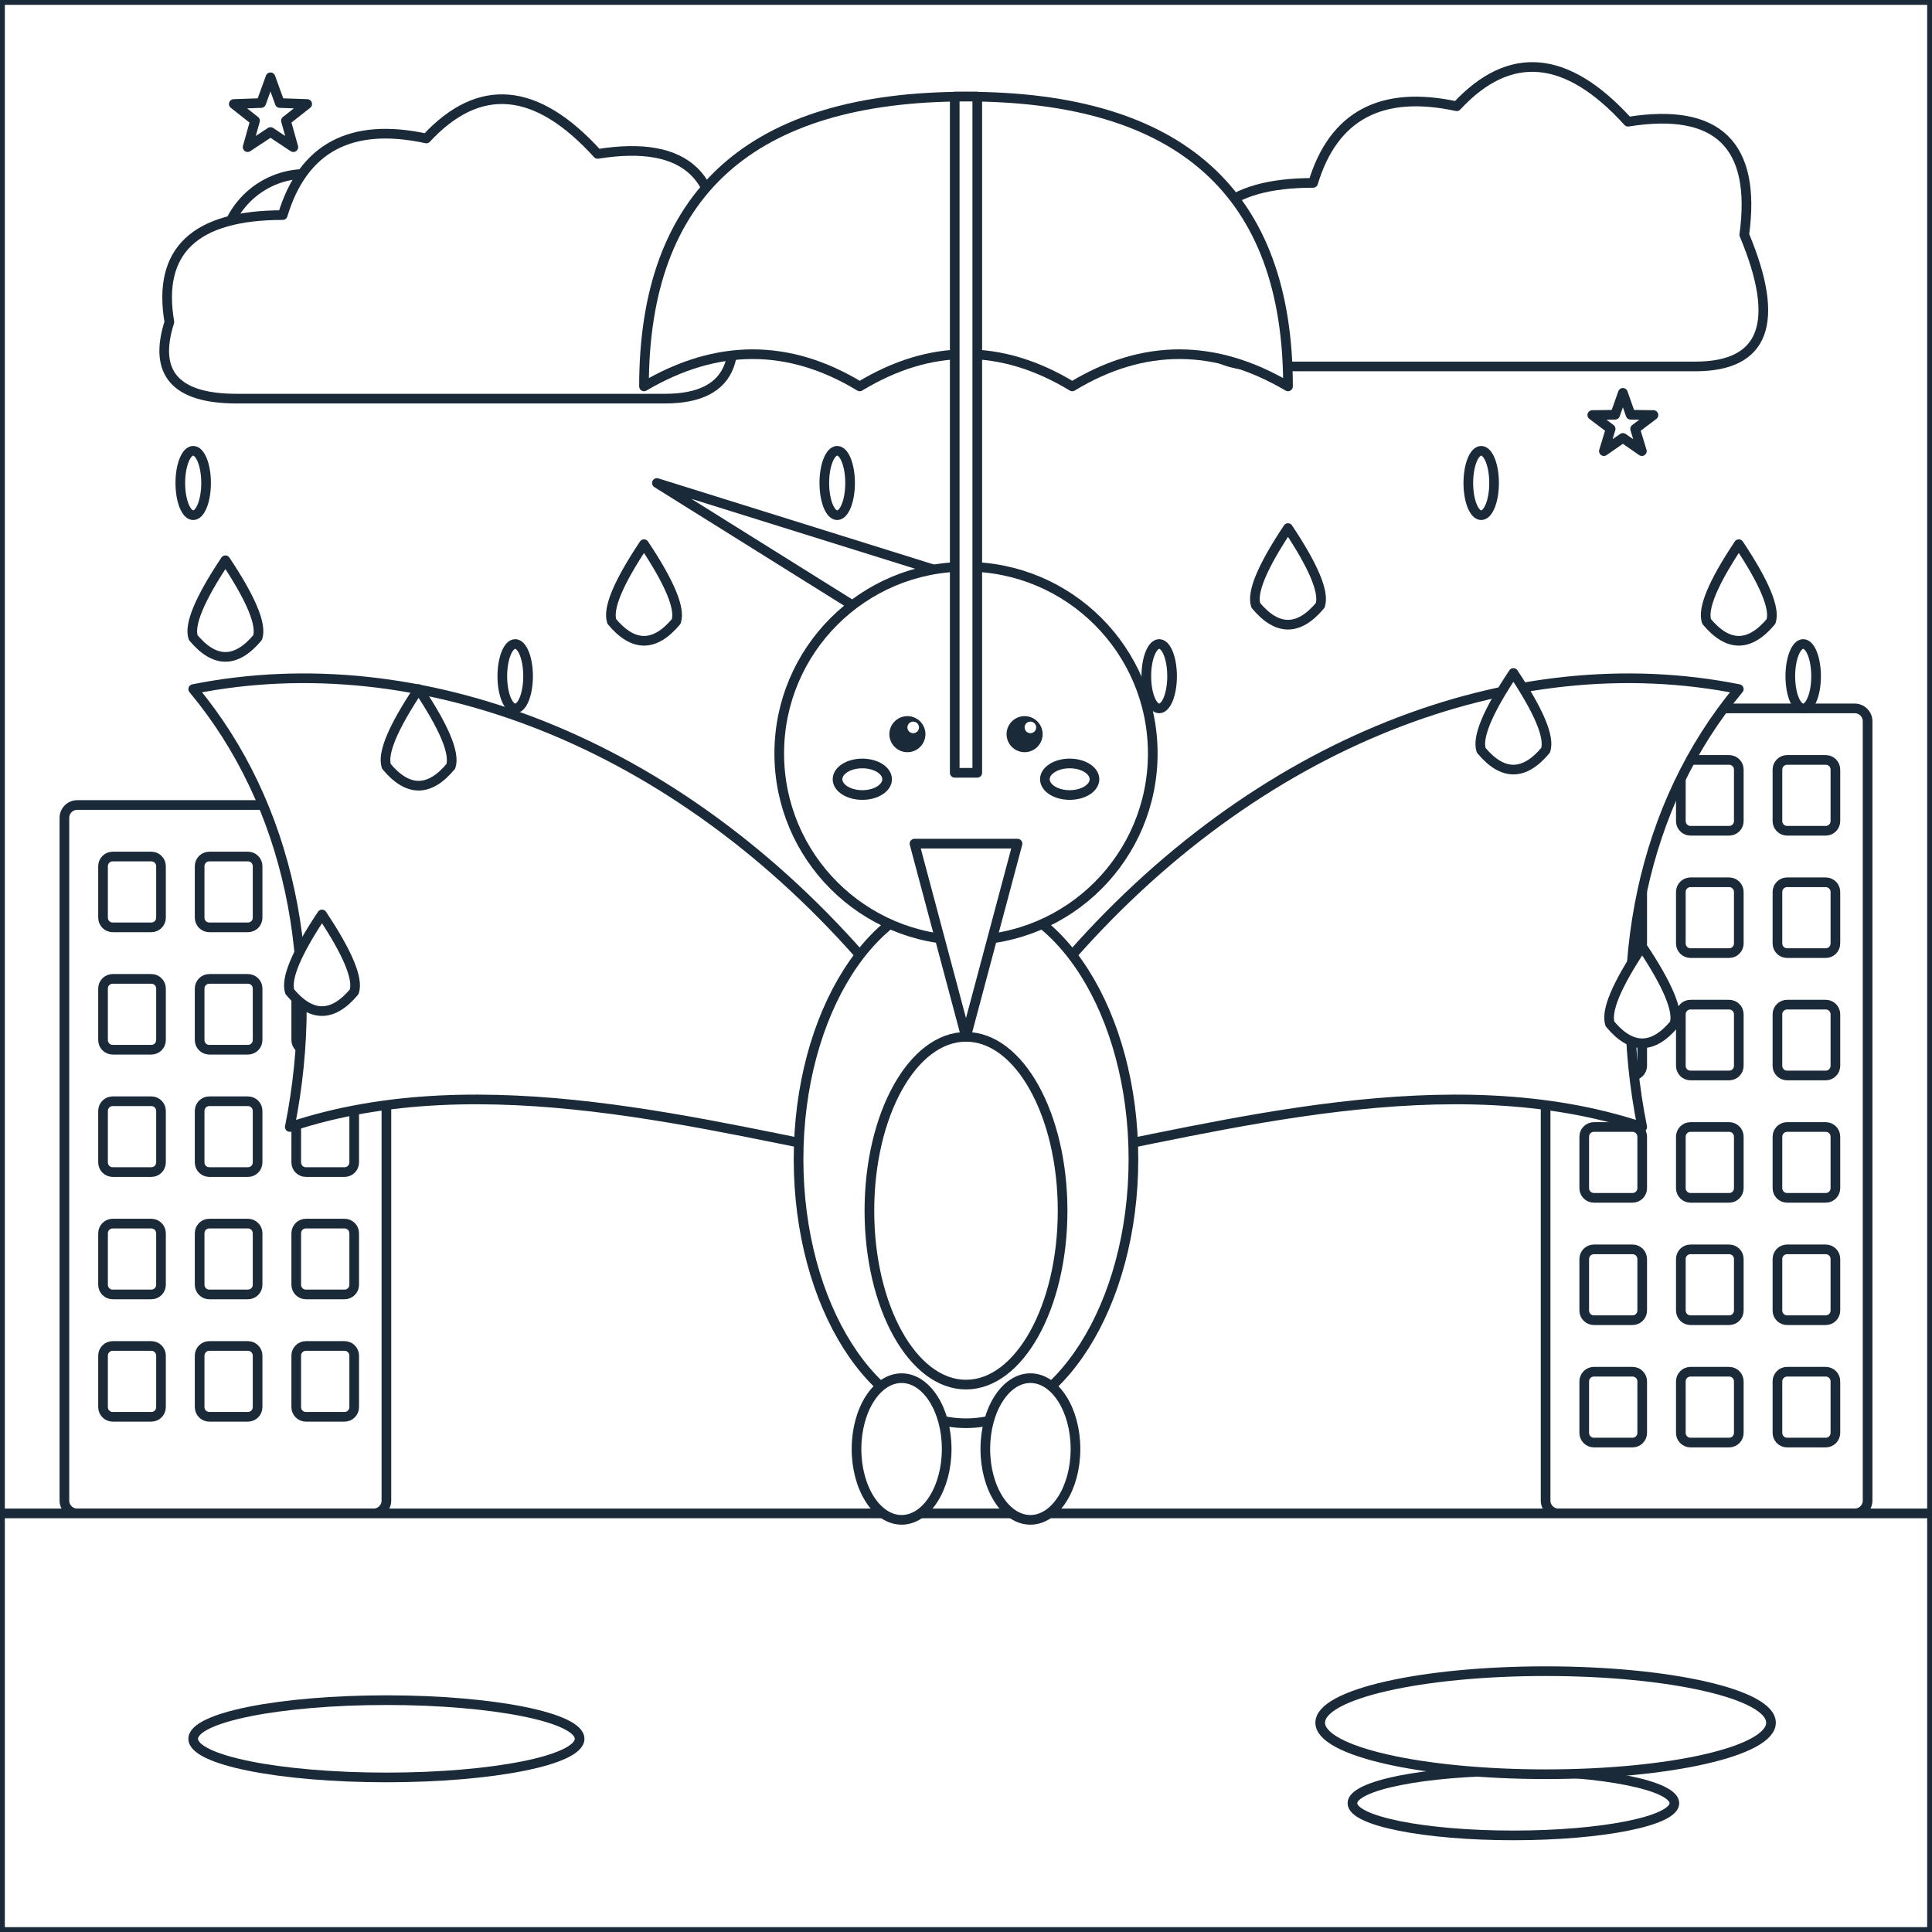
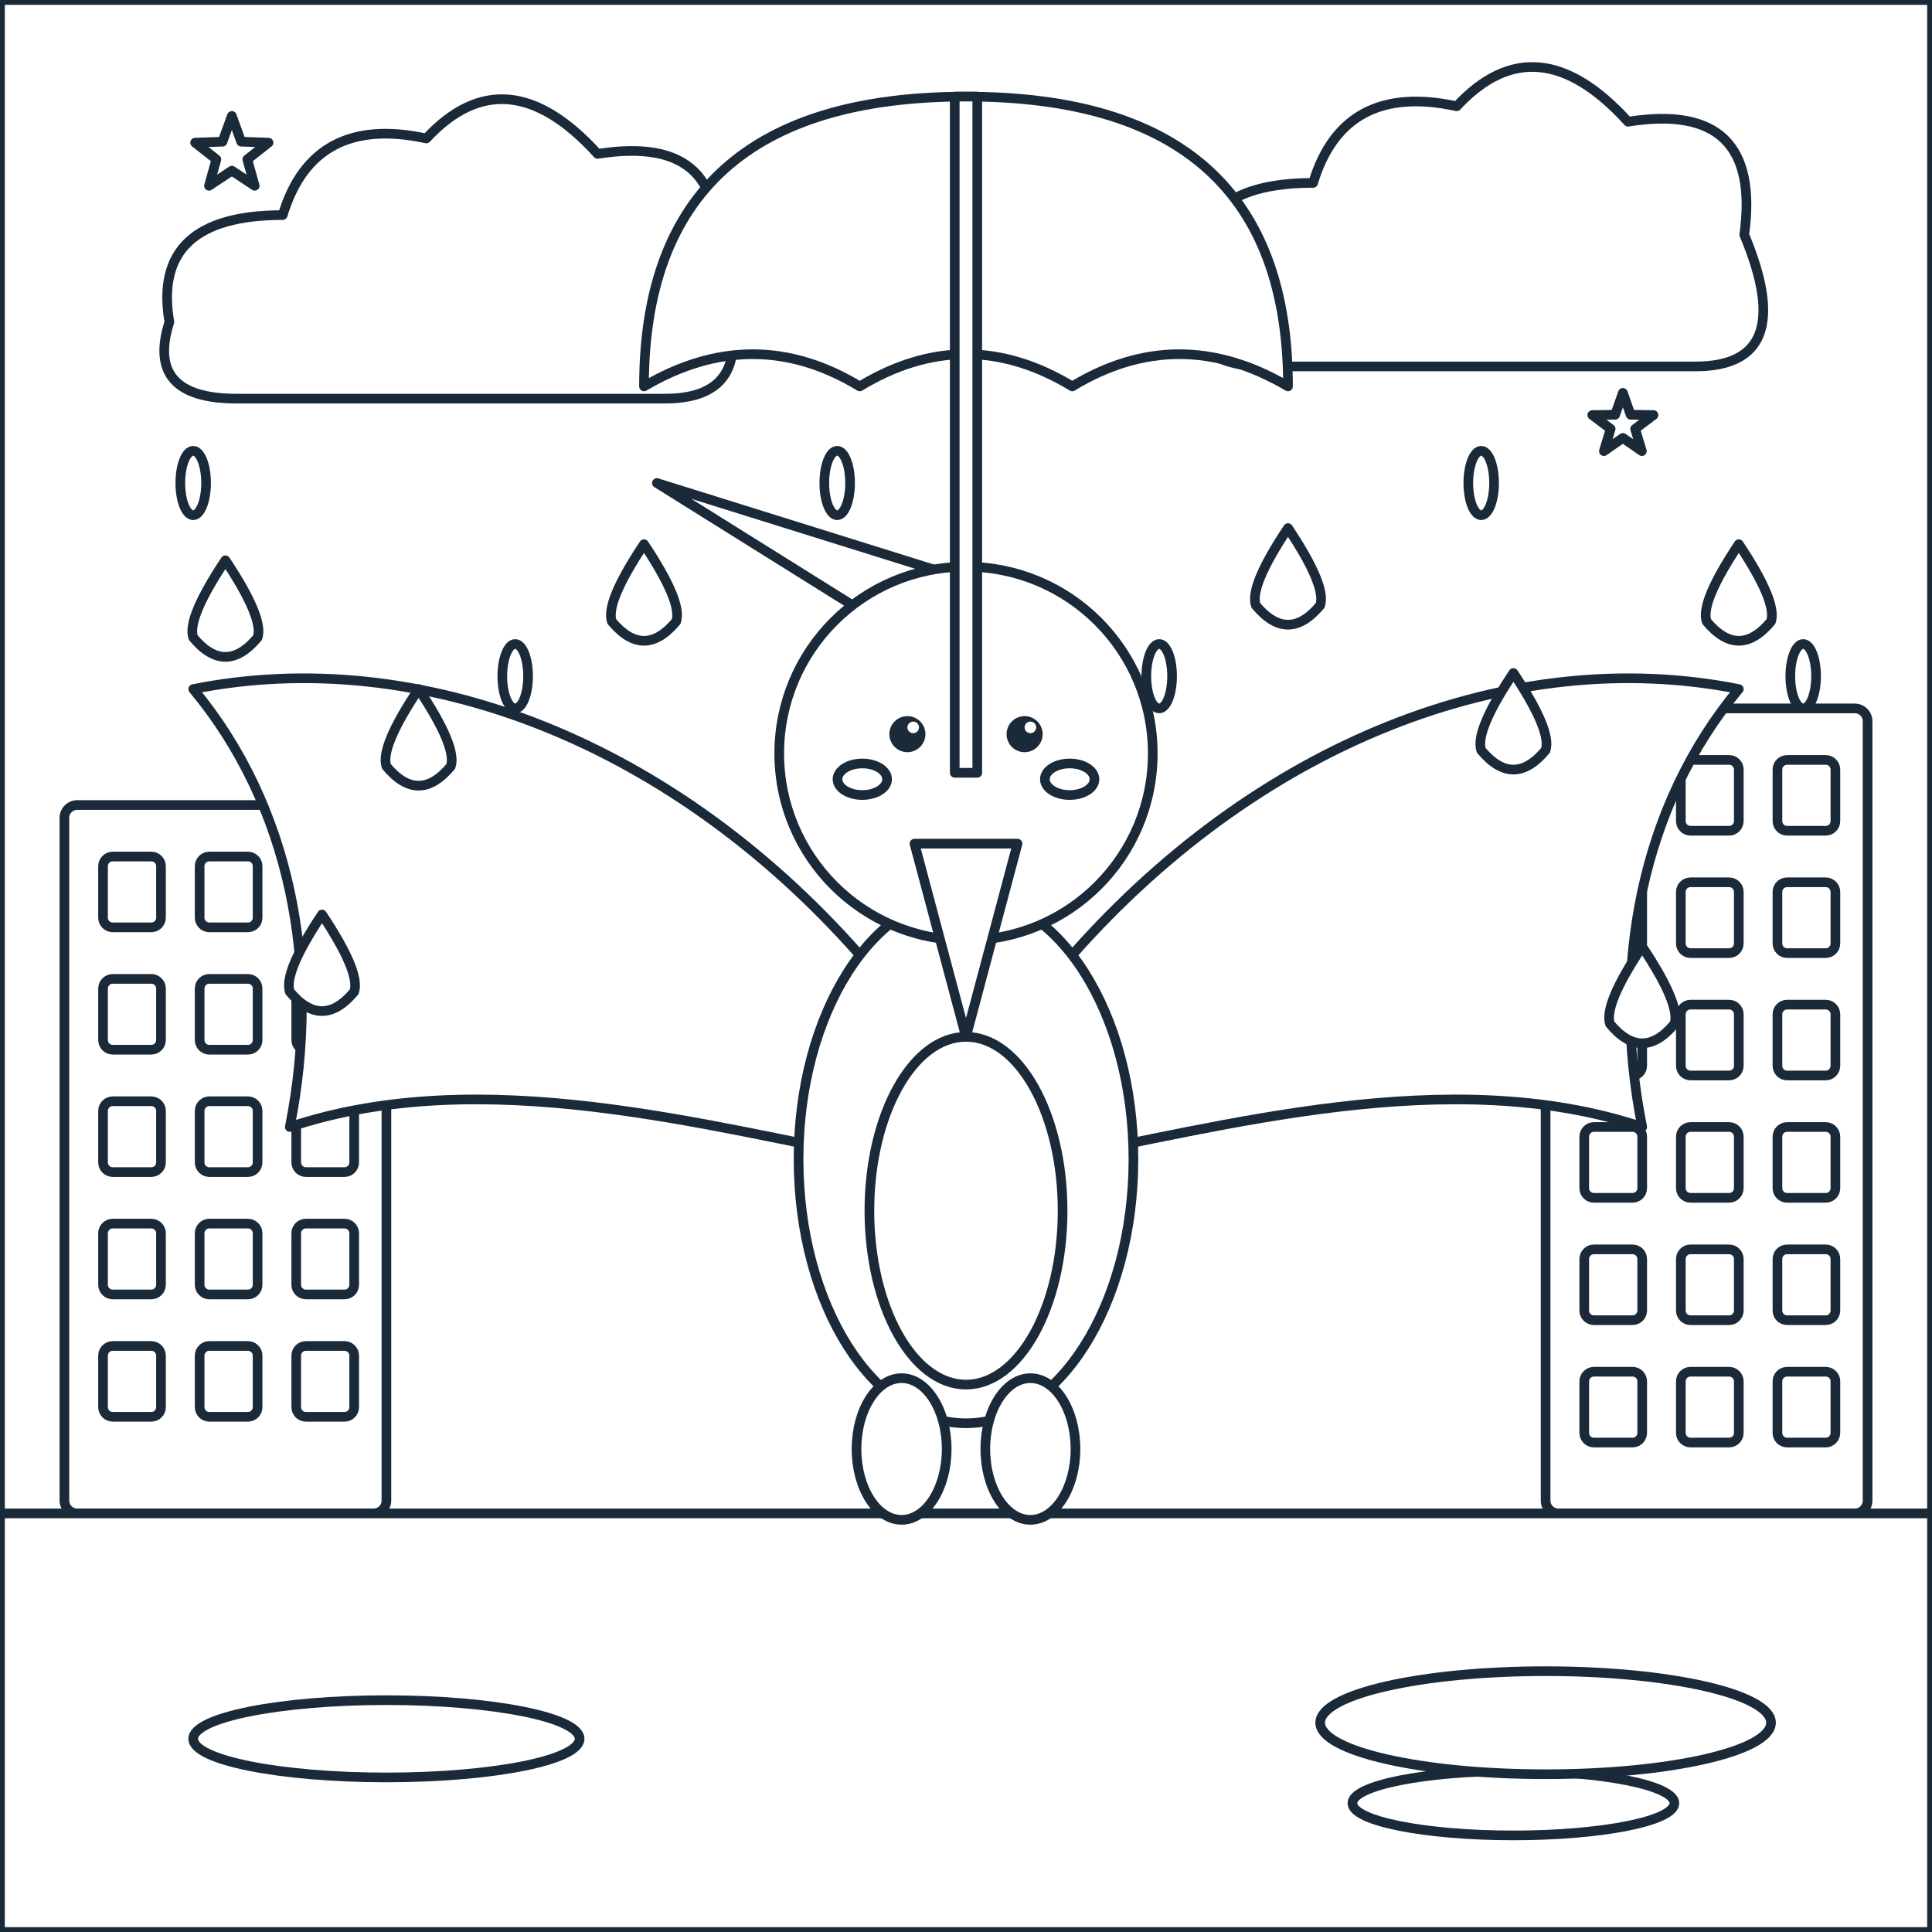
<svg xmlns="http://www.w3.org/2000/svg" viewBox="0 0 600 600" data-picture="duc-long--nha-du-bao-thoi-tiet">
  <g class="scene-back">
    <rect x="0" y="0" width="600" height="600" rx="0" id="r-nen-troi" data-region="nen-troi" class="region" fill="#FFFFFF" stroke="#1B2A38" stroke-width="3" stroke-linejoin="round" />
-     <polygon points="84,24 86.9,32 95.4,32.3 88.8,37.5 91.1,45.7 84,41 76.9,45.7 79.2,37.5 72.6,32.3 81.1,32" id="r-sao-1" data-region="sao-1" class="region" fill="#FFFFFF" stroke="#1B2A38" stroke-width="3" stroke-linejoin="round" />
+     <polygon points="72,36 74.9,44 83.4,44.3 76.8,49.5 79.1,57.7 72,53 64.9,57.7 67.2,49.5 60.6,44.3 69.1,44" id="r-sao-1" data-region="sao-1" class="region" fill="#FFFFFF" stroke="#1B2A38" stroke-width="3" stroke-linejoin="round" />
    <polygon points="504,122 506.4,128.8 513.5,128.9 507.8,133.2 509.9,140.1 504,136 498.1,140.1 500.2,133.2 494.5,128.9 501.6,128.8" id="r-sao-2" data-region="sao-2" class="region" fill="#FFFFFF" stroke="#1B2A38" stroke-width="3" stroke-linejoin="round" />
-     <ellipse cx="95" cy="80" rx="26" ry="26" id="r-trang-chieu" data-region="trang-chieu" class="region" fill="#FFFFFF" stroke="#1B2A38" stroke-width="3" stroke-linejoin="round" />
    <rect x="20" y="250" width="100" height="220" rx="4" id="r-nha-mua-1" data-region="nha-mua-1" class="region" fill="#FFFFFF" stroke="#1B2A38" stroke-width="3" stroke-linejoin="round" />
    <rect x="32" y="266" width="18" height="22" rx="3" id="r-nha-mua-1-cs-1" data-region="nha-mua-1-cs-1" class="region" fill="#FFFFFF" stroke="#1B2A38" stroke-width="3" stroke-linejoin="round" />
    <rect x="62" y="266" width="18" height="22" rx="3" id="r-nha-mua-1-cs-2" data-region="nha-mua-1-cs-2" class="region" fill="#FFFFFF" stroke="#1B2A38" stroke-width="3" stroke-linejoin="round" />
    <rect x="92" y="266" width="18" height="22" rx="3" id="r-nha-mua-1-cs-3" data-region="nha-mua-1-cs-3" class="region" fill="#FFFFFF" stroke="#1B2A38" stroke-width="3" stroke-linejoin="round" />
    <rect x="32" y="304" width="18" height="22" rx="3" id="r-nha-mua-1-cs-4" data-region="nha-mua-1-cs-4" class="region" fill="#FFFFFF" stroke="#1B2A38" stroke-width="3" stroke-linejoin="round" />
    <rect x="62" y="304" width="18" height="22" rx="3" id="r-nha-mua-1-cs-5" data-region="nha-mua-1-cs-5" class="region" fill="#FFFFFF" stroke="#1B2A38" stroke-width="3" stroke-linejoin="round" />
    <rect x="92" y="304" width="18" height="22" rx="3" id="r-nha-mua-1-cs-6" data-region="nha-mua-1-cs-6" class="region" fill="#FFFFFF" stroke="#1B2A38" stroke-width="3" stroke-linejoin="round" />
    <rect x="32" y="342" width="18" height="22" rx="3" id="r-nha-mua-1-cs-7" data-region="nha-mua-1-cs-7" class="region" fill="#FFFFFF" stroke="#1B2A38" stroke-width="3" stroke-linejoin="round" />
    <rect x="62" y="342" width="18" height="22" rx="3" id="r-nha-mua-1-cs-8" data-region="nha-mua-1-cs-8" class="region" fill="#FFFFFF" stroke="#1B2A38" stroke-width="3" stroke-linejoin="round" />
    <rect x="92" y="342" width="18" height="22" rx="3" id="r-nha-mua-1-cs-9" data-region="nha-mua-1-cs-9" class="region" fill="#FFFFFF" stroke="#1B2A38" stroke-width="3" stroke-linejoin="round" />
    <rect x="32" y="380" width="18" height="22" rx="3" id="r-nha-mua-1-cs-10" data-region="nha-mua-1-cs-10" class="region" fill="#FFFFFF" stroke="#1B2A38" stroke-width="3" stroke-linejoin="round" />
    <rect x="62" y="380" width="18" height="22" rx="3" id="r-nha-mua-1-cs-11" data-region="nha-mua-1-cs-11" class="region" fill="#FFFFFF" stroke="#1B2A38" stroke-width="3" stroke-linejoin="round" />
    <rect x="92" y="380" width="18" height="22" rx="3" id="r-nha-mua-1-cs-12" data-region="nha-mua-1-cs-12" class="region" fill="#FFFFFF" stroke="#1B2A38" stroke-width="3" stroke-linejoin="round" />
    <rect x="32" y="418" width="18" height="22" rx="3" id="r-nha-mua-1-cs-13" data-region="nha-mua-1-cs-13" class="region" fill="#FFFFFF" stroke="#1B2A38" stroke-width="3" stroke-linejoin="round" />
    <rect x="62" y="418" width="18" height="22" rx="3" id="r-nha-mua-1-cs-14" data-region="nha-mua-1-cs-14" class="region" fill="#FFFFFF" stroke="#1B2A38" stroke-width="3" stroke-linejoin="round" />
    <rect x="92" y="418" width="18" height="22" rx="3" id="r-nha-mua-1-cs-15" data-region="nha-mua-1-cs-15" class="region" fill="#FFFFFF" stroke="#1B2A38" stroke-width="3" stroke-linejoin="round" />
    <rect x="480" y="220" width="100" height="250" rx="4" id="r-nha-mua-2" data-region="nha-mua-2" class="region" fill="#FFFFFF" stroke="#1B2A38" stroke-width="3" stroke-linejoin="round" />
    <rect x="492" y="236" width="18" height="22" rx="3" id="r-nha-mua-2-cs-1" data-region="nha-mua-2-cs-1" class="region" fill="#FFFFFF" stroke="#1B2A38" stroke-width="3" stroke-linejoin="round" />
    <rect x="522" y="236" width="18" height="22" rx="3" id="r-nha-mua-2-cs-2" data-region="nha-mua-2-cs-2" class="region" fill="#FFFFFF" stroke="#1B2A38" stroke-width="3" stroke-linejoin="round" />
    <rect x="552" y="236" width="18" height="22" rx="3" id="r-nha-mua-2-cs-3" data-region="nha-mua-2-cs-3" class="region" fill="#FFFFFF" stroke="#1B2A38" stroke-width="3" stroke-linejoin="round" />
    <rect x="492" y="274" width="18" height="22" rx="3" id="r-nha-mua-2-cs-4" data-region="nha-mua-2-cs-4" class="region" fill="#FFFFFF" stroke="#1B2A38" stroke-width="3" stroke-linejoin="round" />
    <rect x="522" y="274" width="18" height="22" rx="3" id="r-nha-mua-2-cs-5" data-region="nha-mua-2-cs-5" class="region" fill="#FFFFFF" stroke="#1B2A38" stroke-width="3" stroke-linejoin="round" />
    <rect x="552" y="274" width="18" height="22" rx="3" id="r-nha-mua-2-cs-6" data-region="nha-mua-2-cs-6" class="region" fill="#FFFFFF" stroke="#1B2A38" stroke-width="3" stroke-linejoin="round" />
    <rect x="492" y="312" width="18" height="22" rx="3" id="r-nha-mua-2-cs-7" data-region="nha-mua-2-cs-7" class="region" fill="#FFFFFF" stroke="#1B2A38" stroke-width="3" stroke-linejoin="round" />
    <rect x="522" y="312" width="18" height="22" rx="3" id="r-nha-mua-2-cs-8" data-region="nha-mua-2-cs-8" class="region" fill="#FFFFFF" stroke="#1B2A38" stroke-width="3" stroke-linejoin="round" />
    <rect x="552" y="312" width="18" height="22" rx="3" id="r-nha-mua-2-cs-9" data-region="nha-mua-2-cs-9" class="region" fill="#FFFFFF" stroke="#1B2A38" stroke-width="3" stroke-linejoin="round" />
    <rect x="492" y="350" width="18" height="22" rx="3" id="r-nha-mua-2-cs-10" data-region="nha-mua-2-cs-10" class="region" fill="#FFFFFF" stroke="#1B2A38" stroke-width="3" stroke-linejoin="round" />
    <rect x="522" y="350" width="18" height="22" rx="3" id="r-nha-mua-2-cs-11" data-region="nha-mua-2-cs-11" class="region" fill="#FFFFFF" stroke="#1B2A38" stroke-width="3" stroke-linejoin="round" />
    <rect x="552" y="350" width="18" height="22" rx="3" id="r-nha-mua-2-cs-12" data-region="nha-mua-2-cs-12" class="region" fill="#FFFFFF" stroke="#1B2A38" stroke-width="3" stroke-linejoin="round" />
    <rect x="492" y="388" width="18" height="22" rx="3" id="r-nha-mua-2-cs-13" data-region="nha-mua-2-cs-13" class="region" fill="#FFFFFF" stroke="#1B2A38" stroke-width="3" stroke-linejoin="round" />
    <rect x="522" y="388" width="18" height="22" rx="3" id="r-nha-mua-2-cs-14" data-region="nha-mua-2-cs-14" class="region" fill="#FFFFFF" stroke="#1B2A38" stroke-width="3" stroke-linejoin="round" />
    <rect x="552" y="388" width="18" height="22" rx="3" id="r-nha-mua-2-cs-15" data-region="nha-mua-2-cs-15" class="region" fill="#FFFFFF" stroke="#1B2A38" stroke-width="3" stroke-linejoin="round" />
    <rect x="492" y="426" width="18" height="22" rx="3" id="r-nha-mua-2-cs-16" data-region="nha-mua-2-cs-16" class="region" fill="#FFFFFF" stroke="#1B2A38" stroke-width="3" stroke-linejoin="round" />
    <rect x="522" y="426" width="18" height="22" rx="3" id="r-nha-mua-2-cs-17" data-region="nha-mua-2-cs-17" class="region" fill="#FFFFFF" stroke="#1B2A38" stroke-width="3" stroke-linejoin="round" />
    <rect x="552" y="426" width="18" height="22" rx="3" id="r-nha-mua-2-cs-18" data-region="nha-mua-2-cs-18" class="region" fill="#FFFFFF" stroke="#1B2A38" stroke-width="3" stroke-linejoin="round" />
    <path d="M 73.5 123.8 Q 45 123.8 52.6 100 Q 46.9 66.8 87.8 66.8 Q 97.3 35.4 132.4 43 Q 157.1 16.4 185.6 47.8 Q 227.4 41.1 221.7 82.9 Q 238.8 123.8 206.5 123.8 Z" id="r-may-mua-1" data-region="may-mua-1" class="region" fill="#FFFFFF" stroke="#1B2A38" stroke-width="3" stroke-linejoin="round" />
    <path d="M 393.5 113.8 Q 365 113.8 372.6 90 Q 366.9 56.8 407.8 56.8 Q 417.3 25.4 452.4 33 Q 477.1 6.4 505.6 37.8 Q 547.4 31.1 541.7 72.9 Q 558.8 113.8 526.5 113.8 Z" id="r-may-mua-2" data-region="may-mua-2" class="region" fill="#FFFFFF" stroke="#1B2A38" stroke-width="3" stroke-linejoin="round" />
    <rect x="0" y="470" width="600" height="130" rx="0" id="r-nen-dat" data-region="nen-dat" class="region" fill="#FFFFFF" stroke="#1B2A38" stroke-width="3" stroke-linejoin="round" />
    <ellipse cx="120" cy="540" rx="60" ry="12" id="r-vung-nuoc-1" data-region="vung-nuoc-1" class="region" fill="#FFFFFF" stroke="#1B2A38" stroke-width="3" stroke-linejoin="round" />
    <ellipse cx="470" cy="560" rx="50" ry="10" id="r-vung-nuoc-2" data-region="vung-nuoc-2" class="region" fill="#FFFFFF" stroke="#1B2A38" stroke-width="3" stroke-linejoin="round" />
    <ellipse cx="480" cy="535" rx="70" ry="16" id="r-vung-nuoc" data-region="vung-nuoc" class="region" fill="#FFFFFF" stroke="#1B2A38" stroke-width="3" stroke-linejoin="round" />
  </g>
  <g id="subject" class="subject anim-fly">
    <path d="M 270 300 C 210 230 130 200 60 214 C 90 250 100 300 90 350 C 150 330 220 350 274 360 Z" id="r-canh-trai" data-region="canh-trai" class="region" fill="#FFFFFF" stroke="#1B2A38" stroke-width="3" stroke-linejoin="round" />
    <path d="M 330 300 C 390 230 470 200 540 214 C 510 250 500 300 510 350 C 450 330 380 350 326 360 Z" id="r-canh-phai" data-region="canh-phai" class="region" fill="#FFFFFF" stroke="#1B2A38" stroke-width="3" stroke-linejoin="round" />
    <ellipse cx="300" cy="360" rx="52" ry="82" id="r-than" data-region="than" class="region" fill="#FFFFFF" stroke="#1B2A38" stroke-width="3" stroke-linejoin="round" />
    <ellipse cx="300" cy="376" rx="30" ry="54" id="r-bung" data-region="bung" class="region" fill="#FFFFFF" stroke="#1B2A38" stroke-width="3" stroke-linejoin="round" />
    <ellipse cx="280" cy="450" rx="14" ry="22" id="r-chan-trai" data-region="chan-trai" class="region" fill="#FFFFFF" stroke="#1B2A38" stroke-width="3" stroke-linejoin="round" />
    <ellipse cx="320" cy="450" rx="14" ry="22" id="r-chan-phai" data-region="chan-phai" class="region" fill="#FFFFFF" stroke="#1B2A38" stroke-width="3" stroke-linejoin="round" />
    <polygon points="284,200 204,150 300,180" id="r-mao-dau" data-region="mao-dau" class="region" fill="#FFFFFF" stroke="#1B2A38" stroke-width="3" stroke-linejoin="round" />
    <ellipse cx="300" cy="234" rx="58" ry="58" id="r-dau" data-region="dau" class="region" fill="#FFFFFF" stroke="#1B2A38" stroke-width="3" stroke-linejoin="round" />
    <polygon points="284,262 316,262 300,322" id="r-mo" data-region="mo" class="region" fill="#FFFFFF" stroke="#1B2A38" stroke-width="3" stroke-linejoin="round" />
    <g class="deco" pointer-events="none">
      <circle cx="281.8" cy="228" r="5.6" fill="#1B2A38" />
    </g>
    <g class="deco" pointer-events="none">
      <circle cx="318.2" cy="228" r="5.6" fill="#1B2A38" />
    </g>
    <g class="deco" pointer-events="none">
      <circle cx="283.6" cy="225.9" r="1.8" fill="#FFFFFF" />
    </g>
    <g class="deco" pointer-events="none">
      <circle cx="320" cy="225.9" r="1.8" fill="#FFFFFF" />
    </g>
    <ellipse cx="267.8" cy="242" rx="7.7" ry="4.9" id="r-ma-trai" data-region="ma-trai" class="region" fill="#FFFFFF" stroke="#1B2A38" stroke-width="3" stroke-linejoin="round" />
    <ellipse cx="332.2" cy="242" rx="7.7" ry="4.9" id="r-ma-phai" data-region="ma-phai" class="region" fill="#FFFFFF" stroke="#1B2A38" stroke-width="3" stroke-linejoin="round" />
    <path d="M 200 120 Q 200 30 300 30 Q 400 30 400 120 Q 366 100 333 120 Q 300 100 267 120 Q 234 100 200 120 Z" id="r-o" data-region="o" class="region" fill="#FFFFFF" stroke="#1B2A38" stroke-width="3" stroke-linejoin="round" />
    <polygon points="296.5,30 296.5,240 303.5,240 303.5,30" id="r-can-o" data-region="can-o" class="region" fill="#FFFFFF" stroke="#1B2A38" stroke-width="3" stroke-linejoin="round" />
  </g>
  <g class="scene-front">
    <path d="M 70 174 Q 82 192 80 198 Q 70 210 60 198 Q 58 192 70 174 Z" id="r-giot-mua-1" data-region="giot-mua-1" class="region" fill="#FFFFFF" stroke="#1B2A38" stroke-width="3" stroke-linejoin="round" />
    <path d="M 130 214 Q 142 232 140 238 Q 130 250 120 238 Q 118 232 130 214 Z" id="r-giot-mua-2" data-region="giot-mua-2" class="region" fill="#FFFFFF" stroke="#1B2A38" stroke-width="3" stroke-linejoin="round" />
    <path d="M 200 169 Q 212 187 210 193 Q 200 205 190 193 Q 188 187 200 169 Z" id="r-giot-mua-3" data-region="giot-mua-3" class="region" fill="#FFFFFF" stroke="#1B2A38" stroke-width="3" stroke-linejoin="round" />
    <path d="M 400 164 Q 412 182 410 188 Q 400 200 390 188 Q 388 182 400 164 Z" id="r-giot-mua-4" data-region="giot-mua-4" class="region" fill="#FFFFFF" stroke="#1B2A38" stroke-width="3" stroke-linejoin="round" />
    <path d="M 470 209 Q 482 227 480 233 Q 470 245 460 233 Q 458 227 470 209 Z" id="r-giot-mua-5" data-region="giot-mua-5" class="region" fill="#FFFFFF" stroke="#1B2A38" stroke-width="3" stroke-linejoin="round" />
    <path d="M 540 169 Q 552 187 550 193 Q 540 205 530 193 Q 528 187 540 169 Z" id="r-giot-mua-6" data-region="giot-mua-6" class="region" fill="#FFFFFF" stroke="#1B2A38" stroke-width="3" stroke-linejoin="round" />
    <path d="M 100 284 Q 112 302 110 308 Q 100 320 90 308 Q 88 302 100 284 Z" id="r-giot-mua-7" data-region="giot-mua-7" class="region" fill="#FFFFFF" stroke="#1B2A38" stroke-width="3" stroke-linejoin="round" />
    <path d="M 510 294 Q 522 312 520 318 Q 510 330 500 318 Q 498 312 510 294 Z" id="r-giot-mua-8" data-region="giot-mua-8" class="region" fill="#FFFFFF" stroke="#1B2A38" stroke-width="3" stroke-linejoin="round" />
    <ellipse cx="60" cy="150" rx="4" ry="10" id="r-giot-mua-1-2" data-region="giot-mua-1-2" class="region" fill="#FFFFFF" stroke="#1B2A38" stroke-width="3" stroke-linejoin="round" />
    <ellipse cx="160" cy="210" rx="4" ry="10" id="r-giot-mua-2-2" data-region="giot-mua-2-2" class="region" fill="#FFFFFF" stroke="#1B2A38" stroke-width="3" stroke-linejoin="round" />
    <ellipse cx="260" cy="150" rx="4" ry="10" id="r-giot-mua-3-2" data-region="giot-mua-3-2" class="region" fill="#FFFFFF" stroke="#1B2A38" stroke-width="3" stroke-linejoin="round" />
    <ellipse cx="360" cy="210" rx="4" ry="10" id="r-giot-mua-4-2" data-region="giot-mua-4-2" class="region" fill="#FFFFFF" stroke="#1B2A38" stroke-width="3" stroke-linejoin="round" />
    <ellipse cx="460" cy="150" rx="4" ry="10" id="r-giot-mua-5-2" data-region="giot-mua-5-2" class="region" fill="#FFFFFF" stroke="#1B2A38" stroke-width="3" stroke-linejoin="round" />
    <ellipse cx="560" cy="210" rx="4" ry="10" id="r-giot-mua-6-2" data-region="giot-mua-6-2" class="region" fill="#FFFFFF" stroke="#1B2A38" stroke-width="3" stroke-linejoin="round" />
  </g>
</svg>
